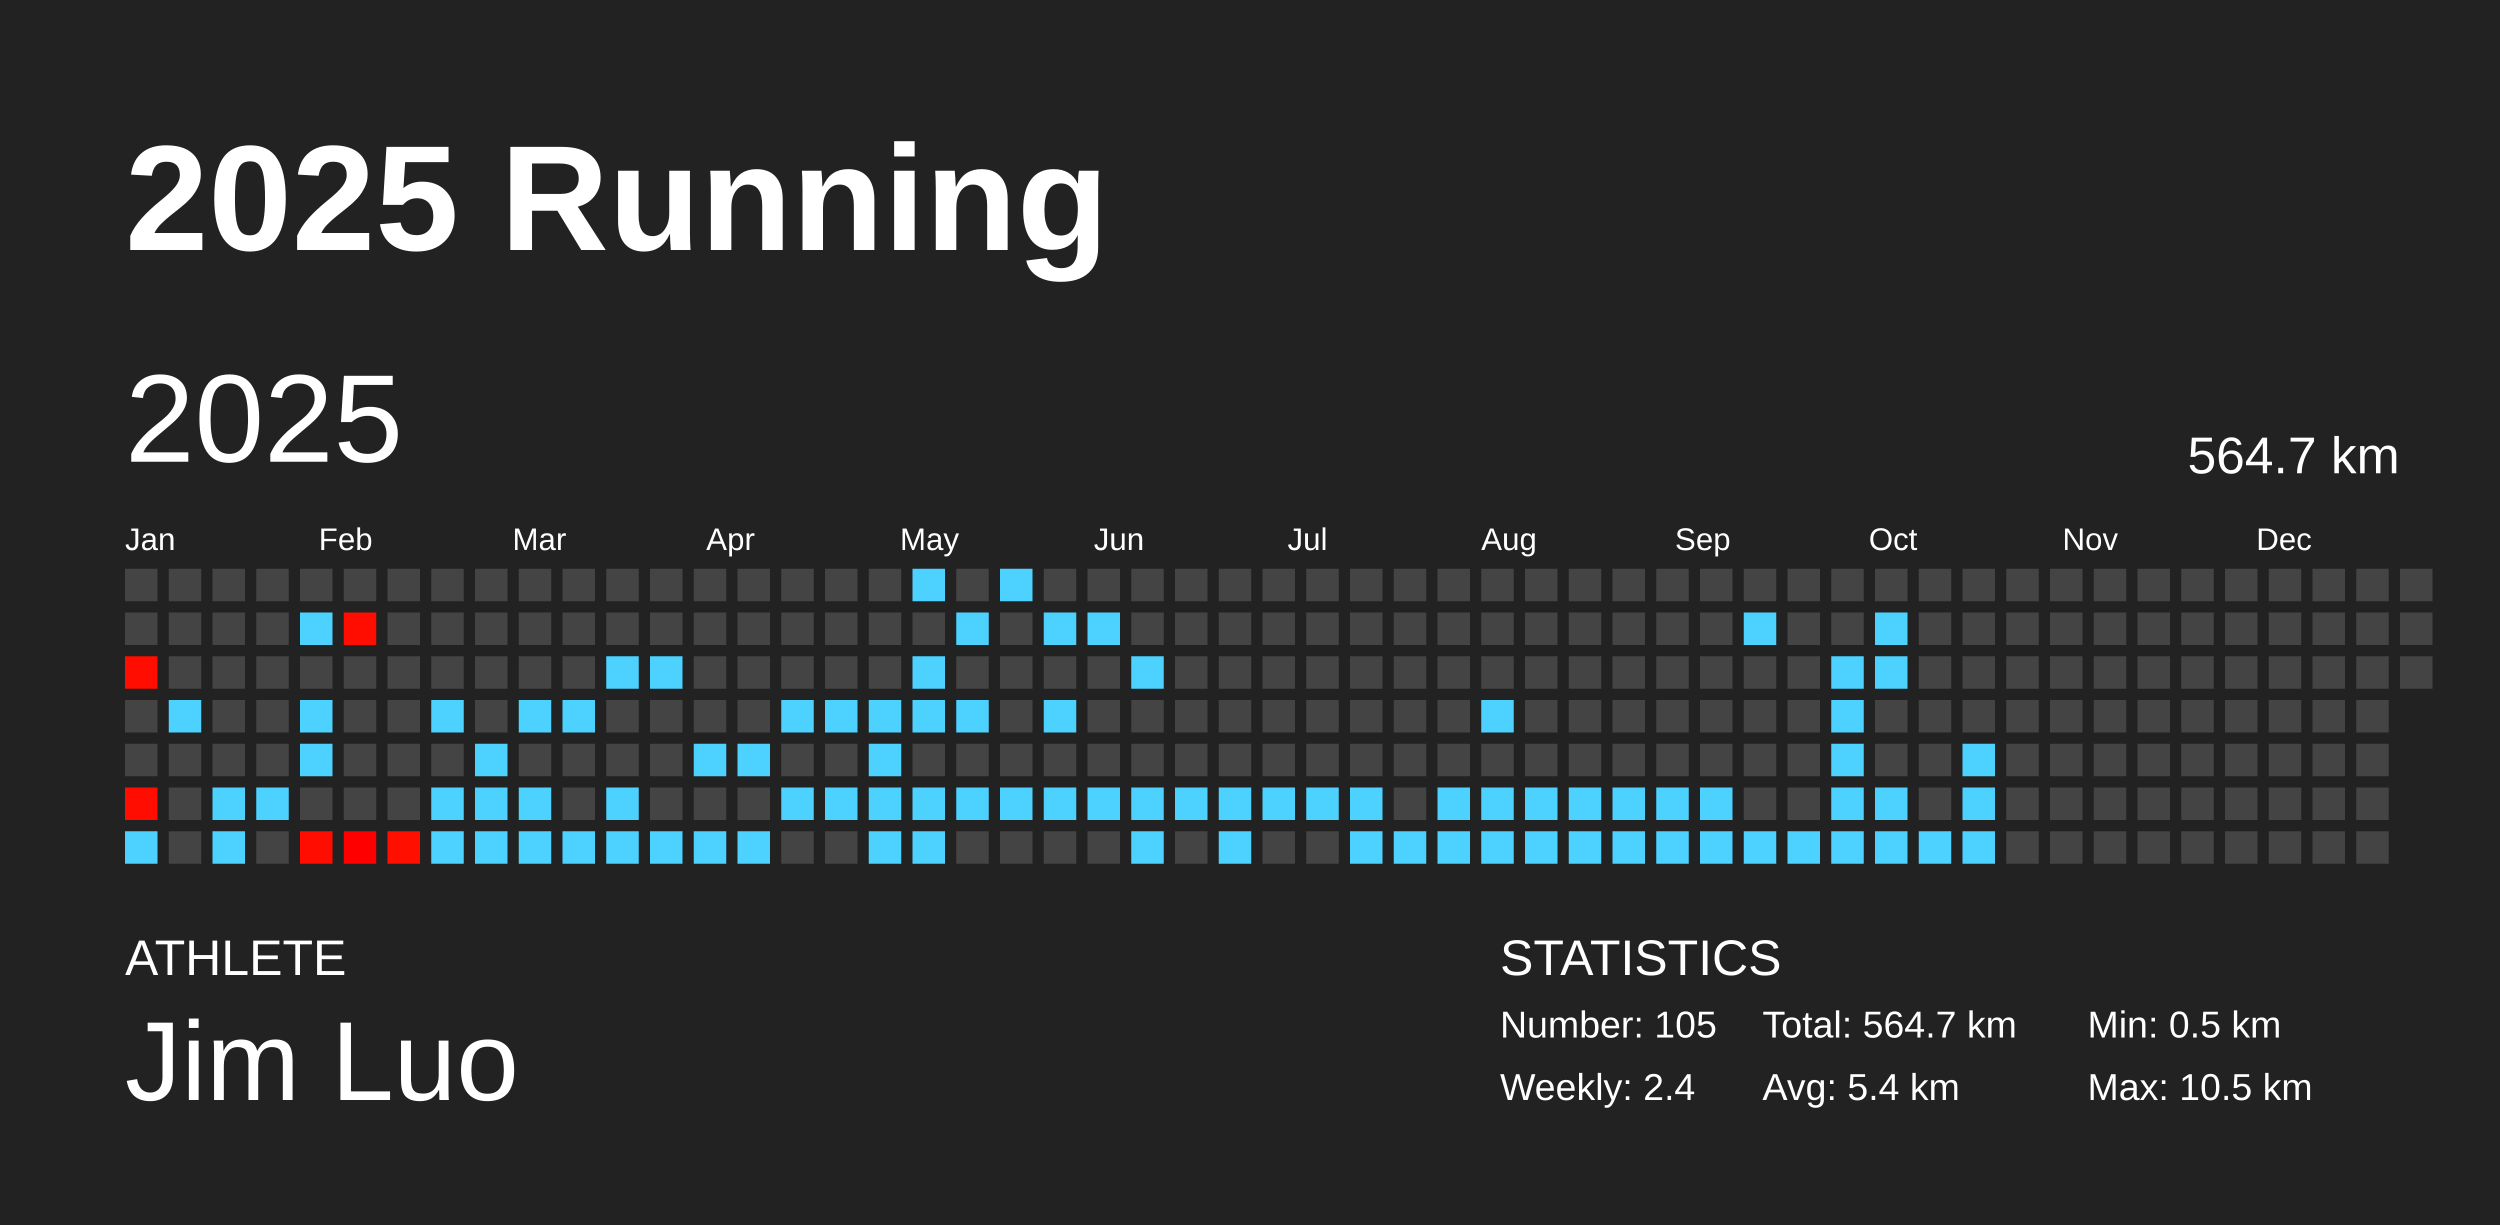
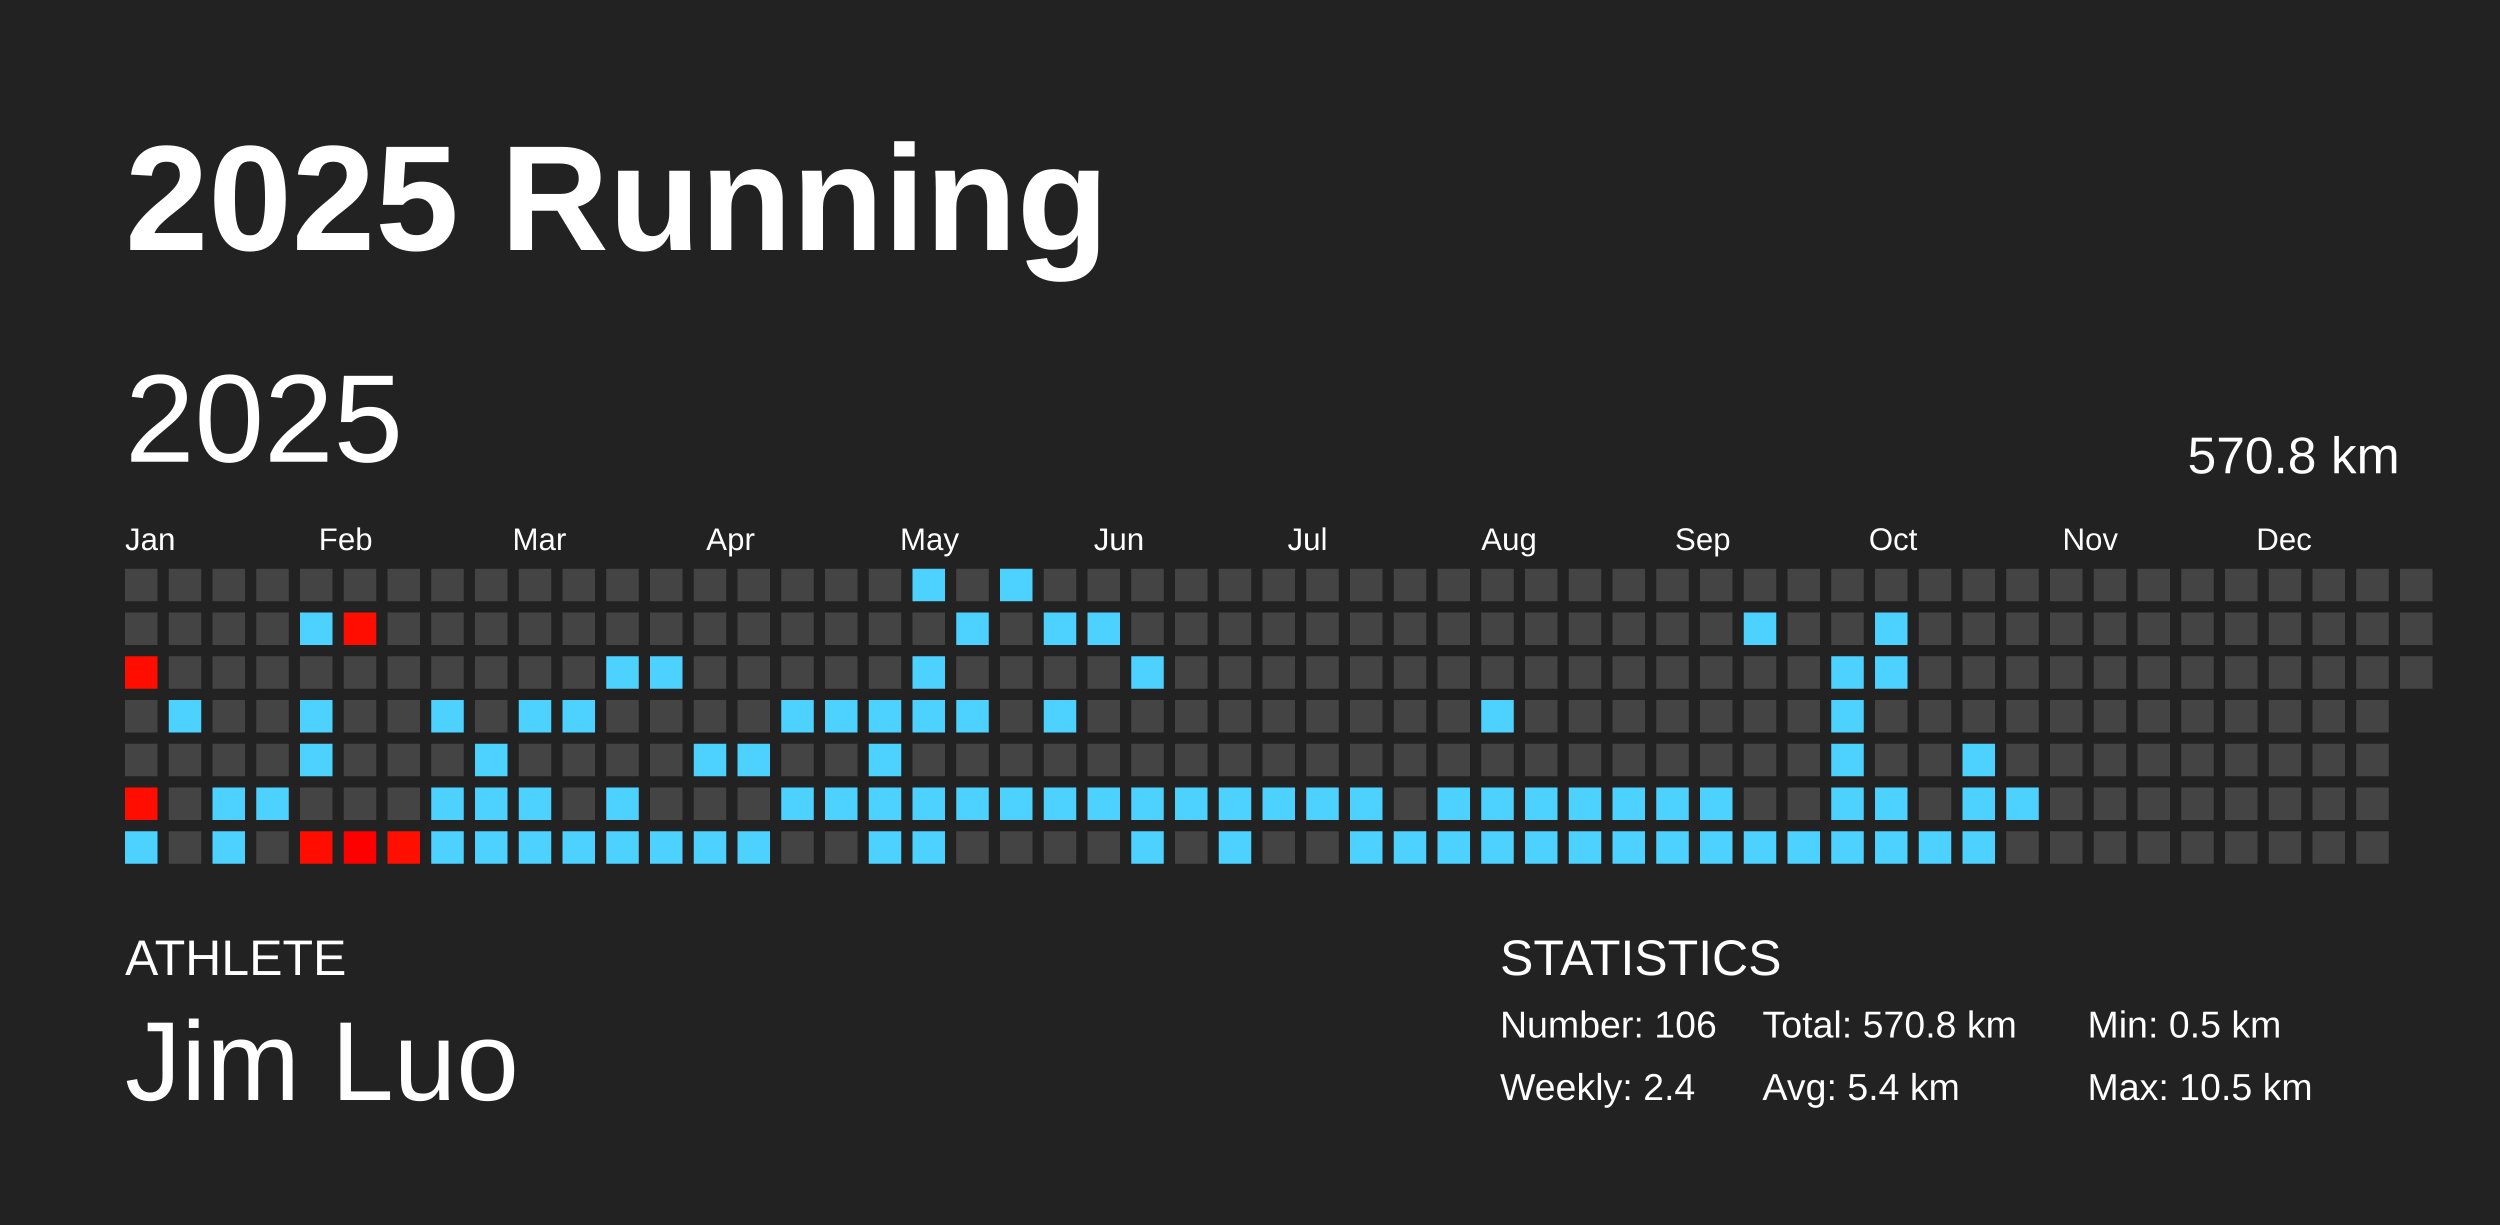
<svg xmlns="http://www.w3.org/2000/svg" baseProfile="full" height="98mm" version="1.1" viewBox="0,0,200,98" width="200mm">
  <defs />
  <rect fill="#222222" height="98" width="200" x="0" y="0" />
  <text fill="#FFFFFF" style="font-size:12px; font-family:Arial; font-weight:bold;" x="10" y="20">2025 Running</text>
  <text fill="#FFFFFF" style="font-size:4px; font-family:Arial" x="10" y="78">ATHLETE</text>
  <text fill="#FFFFFF" style="font-size:9px; font-family:Arial" x="10" y="88">Jim Luo</text>
  <text fill="#FFFFFF" style="font-size:4px; font-family:Arial" x="120" y="78">STATISTICS</text>
-   <text fill="#FFFFFF" style="font-size:3px; font-family:Arial" x="120" y="83">Number: 105</text>
+   <text fill="#FFFFFF" style="font-size:3px; font-family:Arial" x="120" y="83">Number: 106</text>
  <text fill="#FFFFFF" style="font-size:3px; font-family:Arial" x="120" y="88">Weekly: 2.4</text>
-   <text fill="#FFFFFF" style="font-size:3px; font-family:Arial" x="141" y="83">Total: 564.7 km</text>
+   <text fill="#FFFFFF" style="font-size:3px; font-family:Arial" x="141" y="83">Total: 570.8 km</text>
  <text fill="#FFFFFF" style="font-size:3px; font-family:Arial" x="141" y="88">Avg: 5.4 km</text>
  <text fill="#FFFFFF" style="font-size:3px; font-family:Arial" x="167" y="83">Min: 0.5 km</text>
  <text fill="#FFFFFF" style="font-size:3px; font-family:Arial" x="167" y="88">Max: 10.5 km</text>
  <text dominant-baseline="hanging" fill="#FFFFFF" style="font-size:10.0px; font-family:Arial;" x="10" y="30">2025</text>
-   <text dominant-baseline="hanging" fill="#FFFFFF" style="font-size:4.125px; font-family:Arial;" x="175" y="35">564.7 km</text>
+   <text dominant-baseline="hanging" fill="#FFFFFF" style="font-size:4.125px; font-family:Arial;" x="175" y="35">570.8 km</text>
  <text fill="#FFFFFF" style="font-size:2.5px; font-family:Arial" x="10.0" y="44">Jan</text>
  <text fill="#FFFFFF" style="font-size:2.5px; font-family:Arial" x="25.5" y="44">Feb</text>
  <text fill="#FFFFFF" style="font-size:2.5px; font-family:Arial" x="41.0" y="44">Mar</text>
  <text fill="#FFFFFF" style="font-size:2.5px; font-family:Arial" x="56.5" y="44">Apr</text>
  <text fill="#FFFFFF" style="font-size:2.5px; font-family:Arial" x="72.0" y="44">May</text>
  <text fill="#FFFFFF" style="font-size:2.5px; font-family:Arial" x="87.5" y="44">Jun</text>
  <text fill="#FFFFFF" style="font-size:2.5px; font-family:Arial" x="103.0" y="44">Jul</text>
  <text fill="#FFFFFF" style="font-size:2.5px; font-family:Arial" x="118.5" y="44">Aug</text>
  <text fill="#FFFFFF" style="font-size:2.5px; font-family:Arial" x="134.0" y="44">Sep</text>
  <text fill="#FFFFFF" style="font-size:2.5px; font-family:Arial" x="149.5" y="44">Oct</text>
  <text fill="#FFFFFF" style="font-size:2.5px; font-family:Arial" x="165.0" y="44">Nov</text>
  <text fill="#FFFFFF" style="font-size:2.5px; font-family:Arial" x="180.5" y="44">Dec</text>
  <rect fill="#444444" height="2.6" width="2.6" x="10.0" y="45.5" />
  <rect fill="#444444" height="2.6" width="2.6" x="10.0" y="49.0" />
  <rect fill="#ff0d00" height="2.6" width="2.6" x="10.0" y="52.5" />
  <rect fill="#444444" height="2.6" width="2.6" x="10.0" y="56.0" />
  <rect fill="#444444" height="2.6" width="2.6" x="10.0" y="59.5" />
  <rect fill="#ff0d00" height="2.6" width="2.6" x="10.0" y="63.0" />
  <rect fill="#4dd2ff" height="2.6" width="2.6" x="10.0" y="66.5" />
  <rect fill="#444444" height="2.6" width="2.6" x="13.5" y="45.5" />
  <rect fill="#444444" height="2.6" width="2.6" x="13.5" y="49.0" />
  <rect fill="#444444" height="2.6" width="2.6" x="13.5" y="52.5" />
  <rect fill="#4dd2ff" height="2.6" width="2.6" x="13.5" y="56.0" />
  <rect fill="#444444" height="2.6" width="2.6" x="13.5" y="59.5" />
  <rect fill="#444444" height="2.6" width="2.6" x="13.5" y="63.0" />
  <rect fill="#444444" height="2.6" width="2.6" x="13.5" y="66.5" />
  <rect fill="#444444" height="2.6" width="2.6" x="17.0" y="45.5" />
  <rect fill="#444444" height="2.6" width="2.6" x="17.0" y="49.0" />
  <rect fill="#444444" height="2.6" width="2.6" x="17.0" y="52.5" />
  <rect fill="#444444" height="2.6" width="2.6" x="17.0" y="56.0" />
  <rect fill="#444444" height="2.6" width="2.6" x="17.0" y="59.5" />
  <rect fill="#4dd2ff" height="2.6" width="2.6" x="17.0" y="63.0" />
  <rect fill="#4dd2ff" height="2.6" width="2.6" x="17.0" y="66.5" />
  <rect fill="#444444" height="2.6" width="2.6" x="20.5" y="45.5" />
  <rect fill="#444444" height="2.6" width="2.6" x="20.5" y="49.0" />
  <rect fill="#444444" height="2.6" width="2.6" x="20.5" y="52.5" />
  <rect fill="#444444" height="2.6" width="2.6" x="20.5" y="56.0" />
  <rect fill="#444444" height="2.6" width="2.6" x="20.5" y="59.5" />
  <rect fill="#4dd2ff" height="2.6" width="2.6" x="20.5" y="63.0" />
  <rect fill="#444444" height="2.6" width="2.6" x="20.5" y="66.5" />
  <rect fill="#444444" height="2.6" width="2.6" x="24.0" y="45.5" />
  <rect fill="#4dd2ff" height="2.6" width="2.6" x="24.0" y="49.0" />
  <rect fill="#444444" height="2.6" width="2.6" x="24.0" y="52.5" />
  <rect fill="#4dd2ff" height="2.6" width="2.6" x="24.0" y="56.0" />
  <rect fill="#4dd2ff" height="2.6" width="2.6" x="24.0" y="59.5" />
  <rect fill="#444444" height="2.6" width="2.6" x="24.0" y="63.0" />
  <rect fill="#ff0d00" height="2.6" width="2.6" x="24.0" y="66.5" />
  <rect fill="#444444" height="2.6" width="2.6" x="27.5" y="45.5" />
  <rect fill="#ff0d00" height="2.6" width="2.6" x="27.5" y="49.0" />
  <rect fill="#444444" height="2.6" width="2.6" x="27.5" y="52.5" />
  <rect fill="#444444" height="2.6" width="2.6" x="27.5" y="56.0" />
  <rect fill="#444444" height="2.6" width="2.6" x="27.5" y="59.5" />
  <rect fill="#444444" height="2.6" width="2.6" x="27.5" y="63.0" />
  <rect fill="#ff0000" height="2.6" width="2.6" x="27.5" y="66.5" />
  <rect fill="#444444" height="2.6" width="2.6" x="31.0" y="45.5" />
  <rect fill="#444444" height="2.6" width="2.6" x="31.0" y="49.0" />
  <rect fill="#444444" height="2.6" width="2.6" x="31.0" y="52.5" />
  <rect fill="#444444" height="2.6" width="2.6" x="31.0" y="56.0" />
  <rect fill="#444444" height="2.6" width="2.6" x="31.0" y="59.5" />
  <rect fill="#444444" height="2.6" width="2.6" x="31.0" y="63.0" />
  <rect fill="#ff0f00" height="2.6" width="2.6" x="31.0" y="66.5" />
  <rect fill="#444444" height="2.6" width="2.6" x="34.5" y="45.5" />
  <rect fill="#444444" height="2.6" width="2.6" x="34.5" y="49.0" />
  <rect fill="#444444" height="2.6" width="2.6" x="34.5" y="52.5" />
  <rect fill="#4dd2ff" height="2.6" width="2.6" x="34.5" y="56.0" />
  <rect fill="#444444" height="2.6" width="2.6" x="34.5" y="59.5" />
  <rect fill="#4dd2ff" height="2.6" width="2.6" x="34.5" y="63.0" />
  <rect fill="#4dd2ff" height="2.6" width="2.6" x="34.5" y="66.5" />
  <rect fill="#444444" height="2.6" width="2.6" x="38.0" y="45.5" />
  <rect fill="#444444" height="2.6" width="2.6" x="38.0" y="49.0" />
  <rect fill="#444444" height="2.6" width="2.6" x="38.0" y="52.5" />
  <rect fill="#444444" height="2.6" width="2.6" x="38.0" y="56.0" />
  <rect fill="#4dd2ff" height="2.6" width="2.6" x="38.0" y="59.5" />
  <rect fill="#4dd2ff" height="2.6" width="2.6" x="38.0" y="63.0" />
  <rect fill="#4dd2ff" height="2.6" width="2.6" x="38.0" y="66.5" />
  <rect fill="#444444" height="2.6" width="2.6" x="41.5" y="45.5" />
  <rect fill="#444444" height="2.6" width="2.6" x="41.5" y="49.0" />
  <rect fill="#444444" height="2.6" width="2.6" x="41.5" y="52.5" />
  <rect fill="#4dd2ff" height="2.6" width="2.6" x="41.5" y="56.0" />
  <rect fill="#444444" height="2.6" width="2.6" x="41.5" y="59.5" />
  <rect fill="#4dd2ff" height="2.6" width="2.6" x="41.5" y="63.0" />
  <rect fill="#4dd2ff" height="2.6" width="2.6" x="41.5" y="66.5" />
  <rect fill="#444444" height="2.6" width="2.6" x="45.0" y="45.5" />
  <rect fill="#444444" height="2.6" width="2.6" x="45.0" y="49.0" />
  <rect fill="#444444" height="2.6" width="2.6" x="45.0" y="52.5" />
  <rect fill="#4dd2ff" height="2.6" width="2.6" x="45.0" y="56.0" />
  <rect fill="#444444" height="2.6" width="2.6" x="45.0" y="59.5" />
  <rect fill="#444444" height="2.6" width="2.6" x="45.0" y="63.0" />
  <rect fill="#4dd2ff" height="2.6" width="2.6" x="45.0" y="66.5" />
  <rect fill="#444444" height="2.6" width="2.6" x="48.5" y="45.5" />
  <rect fill="#444444" height="2.6" width="2.6" x="48.5" y="49.0" />
  <rect fill="#4dd2ff" height="2.6" width="2.6" x="48.5" y="52.5" />
  <rect fill="#444444" height="2.6" width="2.6" x="48.5" y="56.0" />
  <rect fill="#444444" height="2.6" width="2.6" x="48.5" y="59.5" />
  <rect fill="#4dd2ff" height="2.6" width="2.6" x="48.5" y="63.0" />
  <rect fill="#4dd2ff" height="2.6" width="2.6" x="48.5" y="66.5" />
  <rect fill="#444444" height="2.6" width="2.6" x="52.0" y="45.5" />
  <rect fill="#444444" height="2.6" width="2.6" x="52.0" y="49.0" />
  <rect fill="#4dd2ff" height="2.6" width="2.6" x="52.0" y="52.5" />
  <rect fill="#444444" height="2.6" width="2.6" x="52.0" y="56.0" />
  <rect fill="#444444" height="2.6" width="2.6" x="52.0" y="59.5" />
  <rect fill="#444444" height="2.6" width="2.6" x="52.0" y="63.0" />
  <rect fill="#4dd2ff" height="2.6" width="2.6" x="52.0" y="66.5" />
  <rect fill="#444444" height="2.6" width="2.6" x="55.5" y="45.5" />
  <rect fill="#444444" height="2.6" width="2.6" x="55.5" y="49.0" />
  <rect fill="#444444" height="2.6" width="2.6" x="55.5" y="52.5" />
  <rect fill="#444444" height="2.6" width="2.6" x="55.5" y="56.0" />
  <rect fill="#4dd2ff" height="2.6" width="2.6" x="55.5" y="59.5" />
  <rect fill="#444444" height="2.6" width="2.6" x="55.5" y="63.0" />
  <rect fill="#4dd2ff" height="2.6" width="2.6" x="55.5" y="66.5" />
  <rect fill="#444444" height="2.6" width="2.6" x="59.0" y="45.5" />
  <rect fill="#444444" height="2.6" width="2.6" x="59.0" y="49.0" />
  <rect fill="#444444" height="2.6" width="2.6" x="59.0" y="52.5" />
  <rect fill="#444444" height="2.6" width="2.6" x="59.0" y="56.0" />
  <rect fill="#4dd2ff" height="2.6" width="2.6" x="59.0" y="59.5" />
  <rect fill="#444444" height="2.6" width="2.6" x="59.0" y="63.0" />
  <rect fill="#4dd2ff" height="2.6" width="2.6" x="59.0" y="66.5" />
  <rect fill="#444444" height="2.6" width="2.6" x="62.5" y="45.5" />
  <rect fill="#444444" height="2.6" width="2.6" x="62.5" y="49.0" />
  <rect fill="#444444" height="2.6" width="2.6" x="62.5" y="52.5" />
  <rect fill="#4dd2ff" height="2.6" width="2.6" x="62.5" y="56.0" />
  <rect fill="#444444" height="2.6" width="2.6" x="62.5" y="59.5" />
  <rect fill="#4dd2ff" height="2.6" width="2.6" x="62.5" y="63.0" />
  <rect fill="#444444" height="2.6" width="2.6" x="62.5" y="66.5" />
  <rect fill="#444444" height="2.6" width="2.6" x="66.0" y="45.5" />
  <rect fill="#444444" height="2.6" width="2.6" x="66.0" y="49.0" />
  <rect fill="#444444" height="2.6" width="2.6" x="66.0" y="52.5" />
  <rect fill="#4dd2ff" height="2.6" width="2.6" x="66.0" y="56.0" />
  <rect fill="#444444" height="2.6" width="2.6" x="66.0" y="59.5" />
  <rect fill="#4dd2ff" height="2.6" width="2.6" x="66.0" y="63.0" />
  <rect fill="#444444" height="2.6" width="2.6" x="66.0" y="66.5" />
  <rect fill="#444444" height="2.6" width="2.6" x="69.5" y="45.5" />
  <rect fill="#444444" height="2.6" width="2.6" x="69.5" y="49.0" />
  <rect fill="#444444" height="2.6" width="2.6" x="69.5" y="52.5" />
  <rect fill="#4dd2ff" height="2.6" width="2.6" x="69.5" y="56.0" />
  <rect fill="#4dd2ff" height="2.6" width="2.6" x="69.5" y="59.5" />
  <rect fill="#4dd2ff" height="2.6" width="2.6" x="69.5" y="63.0" />
  <rect fill="#4dd2ff" height="2.6" width="2.6" x="69.5" y="66.5" />
  <rect fill="#4dd2ff" height="2.6" width="2.6" x="73.0" y="45.5" />
  <rect fill="#444444" height="2.6" width="2.6" x="73.0" y="49.0" />
  <rect fill="#4dd2ff" height="2.6" width="2.6" x="73.0" y="52.5" />
  <rect fill="#4dd2ff" height="2.6" width="2.6" x="73.0" y="56.0" />
  <rect fill="#444444" height="2.6" width="2.6" x="73.0" y="59.5" />
  <rect fill="#4dd2ff" height="2.6" width="2.6" x="73.0" y="63.0" />
  <rect fill="#4dd2ff" height="2.6" width="2.6" x="73.0" y="66.5" />
  <rect fill="#444444" height="2.6" width="2.6" x="76.5" y="45.5" />
  <rect fill="#4dd2ff" height="2.6" width="2.6" x="76.5" y="49.0" />
  <rect fill="#444444" height="2.6" width="2.6" x="76.5" y="52.5" />
  <rect fill="#4dd2ff" height="2.6" width="2.6" x="76.5" y="56.0" />
  <rect fill="#444444" height="2.6" width="2.6" x="76.5" y="59.5" />
  <rect fill="#4dd2ff" height="2.6" width="2.6" x="76.5" y="63.0" />
  <rect fill="#444444" height="2.6" width="2.6" x="76.5" y="66.5" />
  <rect fill="#4dd2ff" height="2.6" width="2.6" x="80.0" y="45.5" />
  <rect fill="#444444" height="2.6" width="2.6" x="80.0" y="49.0" />
  <rect fill="#444444" height="2.6" width="2.6" x="80.0" y="52.5" />
  <rect fill="#444444" height="2.6" width="2.6" x="80.0" y="56.0" />
  <rect fill="#444444" height="2.6" width="2.6" x="80.0" y="59.5" />
  <rect fill="#4dd2ff" height="2.6" width="2.6" x="80.0" y="63.0" />
  <rect fill="#444444" height="2.6" width="2.6" x="80.0" y="66.5" />
  <rect fill="#444444" height="2.6" width="2.6" x="83.5" y="45.5" />
  <rect fill="#4dd2ff" height="2.6" width="2.6" x="83.5" y="49.0" />
  <rect fill="#444444" height="2.6" width="2.6" x="83.5" y="52.5" />
  <rect fill="#4dd2ff" height="2.6" width="2.6" x="83.5" y="56.0" />
  <rect fill="#444444" height="2.6" width="2.6" x="83.5" y="59.5" />
  <rect fill="#4dd2ff" height="2.6" width="2.6" x="83.5" y="63.0" />
  <rect fill="#444444" height="2.6" width="2.6" x="83.5" y="66.5" />
  <rect fill="#444444" height="2.6" width="2.6" x="87.0" y="45.5" />
  <rect fill="#4dd2ff" height="2.6" width="2.6" x="87.0" y="49.0" />
  <rect fill="#444444" height="2.6" width="2.6" x="87.0" y="52.5" />
  <rect fill="#444444" height="2.6" width="2.6" x="87.0" y="56.0" />
  <rect fill="#444444" height="2.6" width="2.6" x="87.0" y="59.5" />
  <rect fill="#4dd2ff" height="2.6" width="2.6" x="87.0" y="63.0" />
  <rect fill="#444444" height="2.6" width="2.6" x="87.0" y="66.5" />
  <rect fill="#444444" height="2.6" width="2.6" x="90.5" y="45.5" />
  <rect fill="#444444" height="2.6" width="2.6" x="90.5" y="49.0" />
  <rect fill="#4dd2ff" height="2.6" width="2.6" x="90.5" y="52.5" />
  <rect fill="#444444" height="2.6" width="2.6" x="90.5" y="56.0" />
  <rect fill="#444444" height="2.6" width="2.6" x="90.5" y="59.5" />
  <rect fill="#4dd2ff" height="2.6" width="2.6" x="90.5" y="63.0" />
  <rect fill="#4dd2ff" height="2.6" width="2.6" x="90.5" y="66.5" />
  <rect fill="#444444" height="2.6" width="2.6" x="94.0" y="45.5" />
  <rect fill="#444444" height="2.6" width="2.6" x="94.0" y="49.0" />
  <rect fill="#444444" height="2.6" width="2.6" x="94.0" y="52.5" />
  <rect fill="#444444" height="2.6" width="2.6" x="94.0" y="56.0" />
  <rect fill="#444444" height="2.6" width="2.6" x="94.0" y="59.5" />
  <rect fill="#4dd2ff" height="2.6" width="2.6" x="94.0" y="63.0" />
  <rect fill="#444444" height="2.6" width="2.6" x="94.0" y="66.5" />
  <rect fill="#444444" height="2.6" width="2.6" x="97.5" y="45.5" />
  <rect fill="#444444" height="2.6" width="2.6" x="97.5" y="49.0" />
  <rect fill="#444444" height="2.6" width="2.6" x="97.5" y="52.5" />
  <rect fill="#444444" height="2.6" width="2.6" x="97.5" y="56.0" />
  <rect fill="#444444" height="2.6" width="2.6" x="97.5" y="59.5" />
  <rect fill="#4dd2ff" height="2.6" width="2.6" x="97.5" y="63.0" />
  <rect fill="#4dd2ff" height="2.6" width="2.6" x="97.5" y="66.5" />
  <rect fill="#444444" height="2.6" width="2.6" x="101.0" y="45.5" />
  <rect fill="#444444" height="2.6" width="2.6" x="101.0" y="49.0" />
  <rect fill="#444444" height="2.6" width="2.6" x="101.0" y="52.5" />
  <rect fill="#444444" height="2.6" width="2.6" x="101.0" y="56.0" />
  <rect fill="#444444" height="2.6" width="2.6" x="101.0" y="59.5" />
  <rect fill="#4dd2ff" height="2.6" width="2.6" x="101.0" y="63.0" />
  <rect fill="#444444" height="2.6" width="2.6" x="101.0" y="66.5" />
  <rect fill="#444444" height="2.6" width="2.6" x="104.5" y="45.5" />
  <rect fill="#444444" height="2.6" width="2.6" x="104.5" y="49.0" />
  <rect fill="#444444" height="2.6" width="2.6" x="104.5" y="52.5" />
  <rect fill="#444444" height="2.6" width="2.6" x="104.5" y="56.0" />
  <rect fill="#444444" height="2.6" width="2.6" x="104.5" y="59.5" />
  <rect fill="#4dd2ff" height="2.6" width="2.6" x="104.5" y="63.0" />
  <rect fill="#444444" height="2.6" width="2.6" x="104.5" y="66.5" />
  <rect fill="#444444" height="2.6" width="2.6" x="108.0" y="45.5" />
  <rect fill="#444444" height="2.6" width="2.6" x="108.0" y="49.0" />
  <rect fill="#444444" height="2.6" width="2.6" x="108.0" y="52.5" />
  <rect fill="#444444" height="2.6" width="2.6" x="108.0" y="56.0" />
  <rect fill="#444444" height="2.6" width="2.6" x="108.0" y="59.5" />
  <rect fill="#4dd2ff" height="2.6" width="2.6" x="108.0" y="63.0" />
  <rect fill="#4dd2ff" height="2.6" width="2.6" x="108.0" y="66.5" />
  <rect fill="#444444" height="2.6" width="2.6" x="111.5" y="45.5" />
  <rect fill="#444444" height="2.6" width="2.6" x="111.5" y="49.0" />
  <rect fill="#444444" height="2.6" width="2.6" x="111.5" y="52.5" />
  <rect fill="#444444" height="2.6" width="2.6" x="111.5" y="56.0" />
  <rect fill="#444444" height="2.6" width="2.6" x="111.5" y="59.5" />
  <rect fill="#444444" height="2.6" width="2.6" x="111.5" y="63.0" />
  <rect fill="#4dd2ff" height="2.6" width="2.6" x="111.5" y="66.5" />
  <rect fill="#444444" height="2.6" width="2.6" x="115.0" y="45.5" />
  <rect fill="#444444" height="2.6" width="2.6" x="115.0" y="49.0" />
  <rect fill="#444444" height="2.6" width="2.6" x="115.0" y="52.5" />
  <rect fill="#444444" height="2.6" width="2.6" x="115.0" y="56.0" />
  <rect fill="#444444" height="2.6" width="2.6" x="115.0" y="59.5" />
  <rect fill="#4dd2ff" height="2.6" width="2.6" x="115.0" y="63.0" />
  <rect fill="#4dd2ff" height="2.6" width="2.6" x="115.0" y="66.5" />
  <rect fill="#444444" height="2.6" width="2.6" x="118.5" y="45.5" />
  <rect fill="#444444" height="2.6" width="2.6" x="118.5" y="49.0" />
  <rect fill="#444444" height="2.6" width="2.6" x="118.5" y="52.5" />
  <rect fill="#4dd2ff" height="2.6" width="2.6" x="118.5" y="56.0" />
  <rect fill="#444444" height="2.6" width="2.6" x="118.5" y="59.5" />
  <rect fill="#4dd2ff" height="2.6" width="2.6" x="118.5" y="63.0" />
  <rect fill="#4dd2ff" height="2.6" width="2.6" x="118.5" y="66.5" />
  <rect fill="#444444" height="2.6" width="2.6" x="122.0" y="45.5" />
  <rect fill="#444444" height="2.6" width="2.6" x="122.0" y="49.0" />
  <rect fill="#444444" height="2.6" width="2.6" x="122.0" y="52.5" />
  <rect fill="#444444" height="2.6" width="2.6" x="122.0" y="56.0" />
  <rect fill="#444444" height="2.6" width="2.6" x="122.0" y="59.5" />
  <rect fill="#4dd2ff" height="2.6" width="2.6" x="122.0" y="63.0" />
  <rect fill="#4dd2ff" height="2.6" width="2.6" x="122.0" y="66.5" />
  <rect fill="#444444" height="2.6" width="2.6" x="125.5" y="45.5" />
  <rect fill="#444444" height="2.6" width="2.6" x="125.5" y="49.0" />
  <rect fill="#444444" height="2.6" width="2.6" x="125.5" y="52.5" />
  <rect fill="#444444" height="2.6" width="2.6" x="125.5" y="56.0" />
  <rect fill="#444444" height="2.6" width="2.6" x="125.5" y="59.5" />
  <rect fill="#4dd2ff" height="2.6" width="2.6" x="125.5" y="63.0" />
  <rect fill="#4dd2ff" height="2.6" width="2.6" x="125.5" y="66.5" />
  <rect fill="#444444" height="2.6" width="2.6" x="129.0" y="45.5" />
  <rect fill="#444444" height="2.6" width="2.6" x="129.0" y="49.0" />
  <rect fill="#444444" height="2.6" width="2.6" x="129.0" y="52.5" />
  <rect fill="#444444" height="2.6" width="2.6" x="129.0" y="56.0" />
  <rect fill="#444444" height="2.6" width="2.6" x="129.0" y="59.5" />
  <rect fill="#4dd2ff" height="2.6" width="2.6" x="129.0" y="63.0" />
  <rect fill="#4dd2ff" height="2.6" width="2.6" x="129.0" y="66.5" />
  <rect fill="#444444" height="2.6" width="2.6" x="132.5" y="45.5" />
  <rect fill="#444444" height="2.6" width="2.6" x="132.5" y="49.0" />
  <rect fill="#444444" height="2.6" width="2.6" x="132.5" y="52.5" />
  <rect fill="#444444" height="2.6" width="2.6" x="132.5" y="56.0" />
  <rect fill="#444444" height="2.6" width="2.6" x="132.5" y="59.5" />
  <rect fill="#4dd2ff" height="2.6" width="2.6" x="132.5" y="63.0" />
  <rect fill="#4dd2ff" height="2.6" width="2.6" x="132.5" y="66.5" />
  <rect fill="#444444" height="2.6" width="2.6" x="136.0" y="45.5" />
  <rect fill="#444444" height="2.6" width="2.6" x="136.0" y="49.0" />
  <rect fill="#444444" height="2.6" width="2.6" x="136.0" y="52.5" />
  <rect fill="#444444" height="2.6" width="2.6" x="136.0" y="56.0" />
  <rect fill="#444444" height="2.6" width="2.6" x="136.0" y="59.5" />
  <rect fill="#4dd2ff" height="2.6" width="2.6" x="136.0" y="63.0" />
  <rect fill="#4dd2ff" height="2.6" width="2.6" x="136.0" y="66.5" />
  <rect fill="#444444" height="2.6" width="2.6" x="139.5" y="45.5" />
  <rect fill="#4dd2ff" height="2.6" width="2.6" x="139.5" y="49.0" />
  <rect fill="#444444" height="2.6" width="2.6" x="139.5" y="52.5" />
  <rect fill="#444444" height="2.6" width="2.6" x="139.5" y="56.0" />
  <rect fill="#444444" height="2.6" width="2.6" x="139.5" y="59.5" />
  <rect fill="#444444" height="2.6" width="2.6" x="139.5" y="63.0" />
  <rect fill="#4dd2ff" height="2.6" width="2.6" x="139.5" y="66.5" />
  <rect fill="#444444" height="2.6" width="2.6" x="143.0" y="45.5" />
  <rect fill="#444444" height="2.6" width="2.6" x="143.0" y="49.0" />
  <rect fill="#444444" height="2.6" width="2.6" x="143.0" y="52.5" />
  <rect fill="#444444" height="2.6" width="2.6" x="143.0" y="56.0" />
  <rect fill="#444444" height="2.6" width="2.6" x="143.0" y="59.5" />
  <rect fill="#444444" height="2.6" width="2.6" x="143.0" y="63.0" />
  <rect fill="#4dd2ff" height="2.6" width="2.6" x="143.0" y="66.5" />
  <rect fill="#444444" height="2.6" width="2.6" x="146.5" y="45.5" />
  <rect fill="#444444" height="2.6" width="2.6" x="146.5" y="49.0" />
  <rect fill="#4dd2ff" height="2.6" width="2.6" x="146.5" y="52.5" />
  <rect fill="#4dd2ff" height="2.6" width="2.6" x="146.5" y="56.0" />
  <rect fill="#4dd2ff" height="2.6" width="2.6" x="146.5" y="59.5" />
  <rect fill="#4dd2ff" height="2.6" width="2.6" x="146.5" y="63.0" />
  <rect fill="#4dd2ff" height="2.6" width="2.6" x="146.5" y="66.5" />
  <rect fill="#444444" height="2.6" width="2.6" x="150.0" y="45.5" />
  <rect fill="#4dd2ff" height="2.6" width="2.6" x="150.0" y="49.0" />
  <rect fill="#4dd2ff" height="2.6" width="2.6" x="150.0" y="52.5" />
  <rect fill="#444444" height="2.6" width="2.6" x="150.0" y="56.0" />
  <rect fill="#444444" height="2.6" width="2.6" x="150.0" y="59.5" />
  <rect fill="#4dd2ff" height="2.6" width="2.6" x="150.0" y="63.0" />
  <rect fill="#4dd2ff" height="2.6" width="2.6" x="150.0" y="66.5" />
  <rect fill="#444444" height="2.6" width="2.6" x="153.5" y="45.5" />
  <rect fill="#444444" height="2.6" width="2.6" x="153.5" y="49.0" />
  <rect fill="#444444" height="2.6" width="2.6" x="153.5" y="52.5" />
  <rect fill="#444444" height="2.6" width="2.6" x="153.5" y="56.0" />
  <rect fill="#444444" height="2.6" width="2.6" x="153.5" y="59.5" />
  <rect fill="#444444" height="2.6" width="2.6" x="153.5" y="63.0" />
  <rect fill="#4dd2ff" height="2.6" width="2.6" x="153.5" y="66.5" />
  <rect fill="#444444" height="2.6" width="2.6" x="157.0" y="45.5" />
  <rect fill="#444444" height="2.6" width="2.6" x="157.0" y="49.0" />
  <rect fill="#444444" height="2.6" width="2.6" x="157.0" y="52.5" />
  <rect fill="#444444" height="2.6" width="2.6" x="157.0" y="56.0" />
  <rect fill="#4dd2ff" height="2.6" width="2.6" x="157.0" y="59.5" />
  <rect fill="#4dd2ff" height="2.6" width="2.6" x="157.0" y="63.0" />
  <rect fill="#4dd2ff" height="2.6" width="2.6" x="157.0" y="66.5" />
  <rect fill="#444444" height="2.6" width="2.6" x="160.5" y="45.5" />
  <rect fill="#444444" height="2.6" width="2.6" x="160.5" y="49.0" />
  <rect fill="#444444" height="2.6" width="2.6" x="160.5" y="52.5" />
  <rect fill="#444444" height="2.6" width="2.6" x="160.5" y="56.0" />
  <rect fill="#444444" height="2.6" width="2.6" x="160.5" y="59.5" />
-   <rect fill="#444444" height="2.6" width="2.6" x="160.5" y="63.0" />
+   <rect fill="#4dd2ff" height="2.6" width="2.6" x="160.5" y="63.0" />
  <rect fill="#444444" height="2.6" width="2.6" x="160.5" y="66.5" />
  <rect fill="#444444" height="2.6" width="2.6" x="164.0" y="45.5" />
  <rect fill="#444444" height="2.6" width="2.6" x="164.0" y="49.0" />
  <rect fill="#444444" height="2.6" width="2.6" x="164.0" y="52.5" />
  <rect fill="#444444" height="2.6" width="2.6" x="164.0" y="56.0" />
  <rect fill="#444444" height="2.6" width="2.6" x="164.0" y="59.5" />
  <rect fill="#444444" height="2.6" width="2.6" x="164.0" y="63.0" />
  <rect fill="#444444" height="2.6" width="2.6" x="164.0" y="66.5" />
  <rect fill="#444444" height="2.6" width="2.6" x="167.5" y="45.5" />
  <rect fill="#444444" height="2.6" width="2.6" x="167.5" y="49.0" />
  <rect fill="#444444" height="2.6" width="2.6" x="167.5" y="52.5" />
  <rect fill="#444444" height="2.6" width="2.6" x="167.5" y="56.0" />
  <rect fill="#444444" height="2.6" width="2.6" x="167.5" y="59.5" />
  <rect fill="#444444" height="2.6" width="2.6" x="167.5" y="63.0" />
  <rect fill="#444444" height="2.6" width="2.6" x="167.5" y="66.5" />
  <rect fill="#444444" height="2.6" width="2.6" x="171.0" y="45.5" />
  <rect fill="#444444" height="2.6" width="2.6" x="171.0" y="49.0" />
  <rect fill="#444444" height="2.6" width="2.6" x="171.0" y="52.5" />
  <rect fill="#444444" height="2.6" width="2.6" x="171.0" y="56.0" />
  <rect fill="#444444" height="2.6" width="2.6" x="171.0" y="59.5" />
  <rect fill="#444444" height="2.6" width="2.6" x="171.0" y="63.0" />
  <rect fill="#444444" height="2.6" width="2.6" x="171.0" y="66.5" />
  <rect fill="#444444" height="2.6" width="2.6" x="174.5" y="45.5" />
  <rect fill="#444444" height="2.6" width="2.6" x="174.5" y="49.0" />
  <rect fill="#444444" height="2.6" width="2.6" x="174.5" y="52.5" />
  <rect fill="#444444" height="2.6" width="2.6" x="174.5" y="56.0" />
  <rect fill="#444444" height="2.6" width="2.6" x="174.5" y="59.5" />
  <rect fill="#444444" height="2.6" width="2.6" x="174.5" y="63.0" />
  <rect fill="#444444" height="2.6" width="2.6" x="174.5" y="66.5" />
  <rect fill="#444444" height="2.6" width="2.6" x="178.0" y="45.5" />
  <rect fill="#444444" height="2.6" width="2.6" x="178.0" y="49.0" />
  <rect fill="#444444" height="2.6" width="2.6" x="178.0" y="52.5" />
  <rect fill="#444444" height="2.6" width="2.6" x="178.0" y="56.0" />
  <rect fill="#444444" height="2.6" width="2.6" x="178.0" y="59.5" />
  <rect fill="#444444" height="2.6" width="2.6" x="178.0" y="63.0" />
  <rect fill="#444444" height="2.6" width="2.6" x="178.0" y="66.5" />
  <rect fill="#444444" height="2.6" width="2.6" x="181.5" y="45.5" />
  <rect fill="#444444" height="2.6" width="2.6" x="181.5" y="49.0" />
  <rect fill="#444444" height="2.6" width="2.6" x="181.5" y="52.5" />
  <rect fill="#444444" height="2.6" width="2.6" x="181.5" y="56.0" />
  <rect fill="#444444" height="2.6" width="2.6" x="181.5" y="59.5" />
  <rect fill="#444444" height="2.6" width="2.6" x="181.5" y="63.0" />
  <rect fill="#444444" height="2.6" width="2.6" x="181.5" y="66.5" />
  <rect fill="#444444" height="2.6" width="2.6" x="185.0" y="45.5" />
  <rect fill="#444444" height="2.6" width="2.6" x="185.0" y="49.0" />
  <rect fill="#444444" height="2.6" width="2.6" x="185.0" y="52.5" />
  <rect fill="#444444" height="2.6" width="2.6" x="185.0" y="56.0" />
  <rect fill="#444444" height="2.6" width="2.6" x="185.0" y="59.5" />
  <rect fill="#444444" height="2.6" width="2.6" x="185.0" y="63.0" />
  <rect fill="#444444" height="2.6" width="2.6" x="185.0" y="66.5" />
  <rect fill="#444444" height="2.6" width="2.6" x="188.5" y="45.5" />
  <rect fill="#444444" height="2.6" width="2.6" x="188.5" y="49.0" />
  <rect fill="#444444" height="2.6" width="2.6" x="188.5" y="52.5" />
  <rect fill="#444444" height="2.6" width="2.6" x="188.5" y="56.0" />
  <rect fill="#444444" height="2.6" width="2.6" x="188.5" y="59.5" />
  <rect fill="#444444" height="2.6" width="2.6" x="188.5" y="63.0" />
  <rect fill="#444444" height="2.6" width="2.6" x="188.5" y="66.5" />
  <rect fill="#444444" height="2.6" width="2.6" x="192.0" y="45.5" />
  <rect fill="#444444" height="2.6" width="2.6" x="192.0" y="49.0" />
  <rect fill="#444444" height="2.6" width="2.6" x="192.0" y="52.5" />
</svg>
